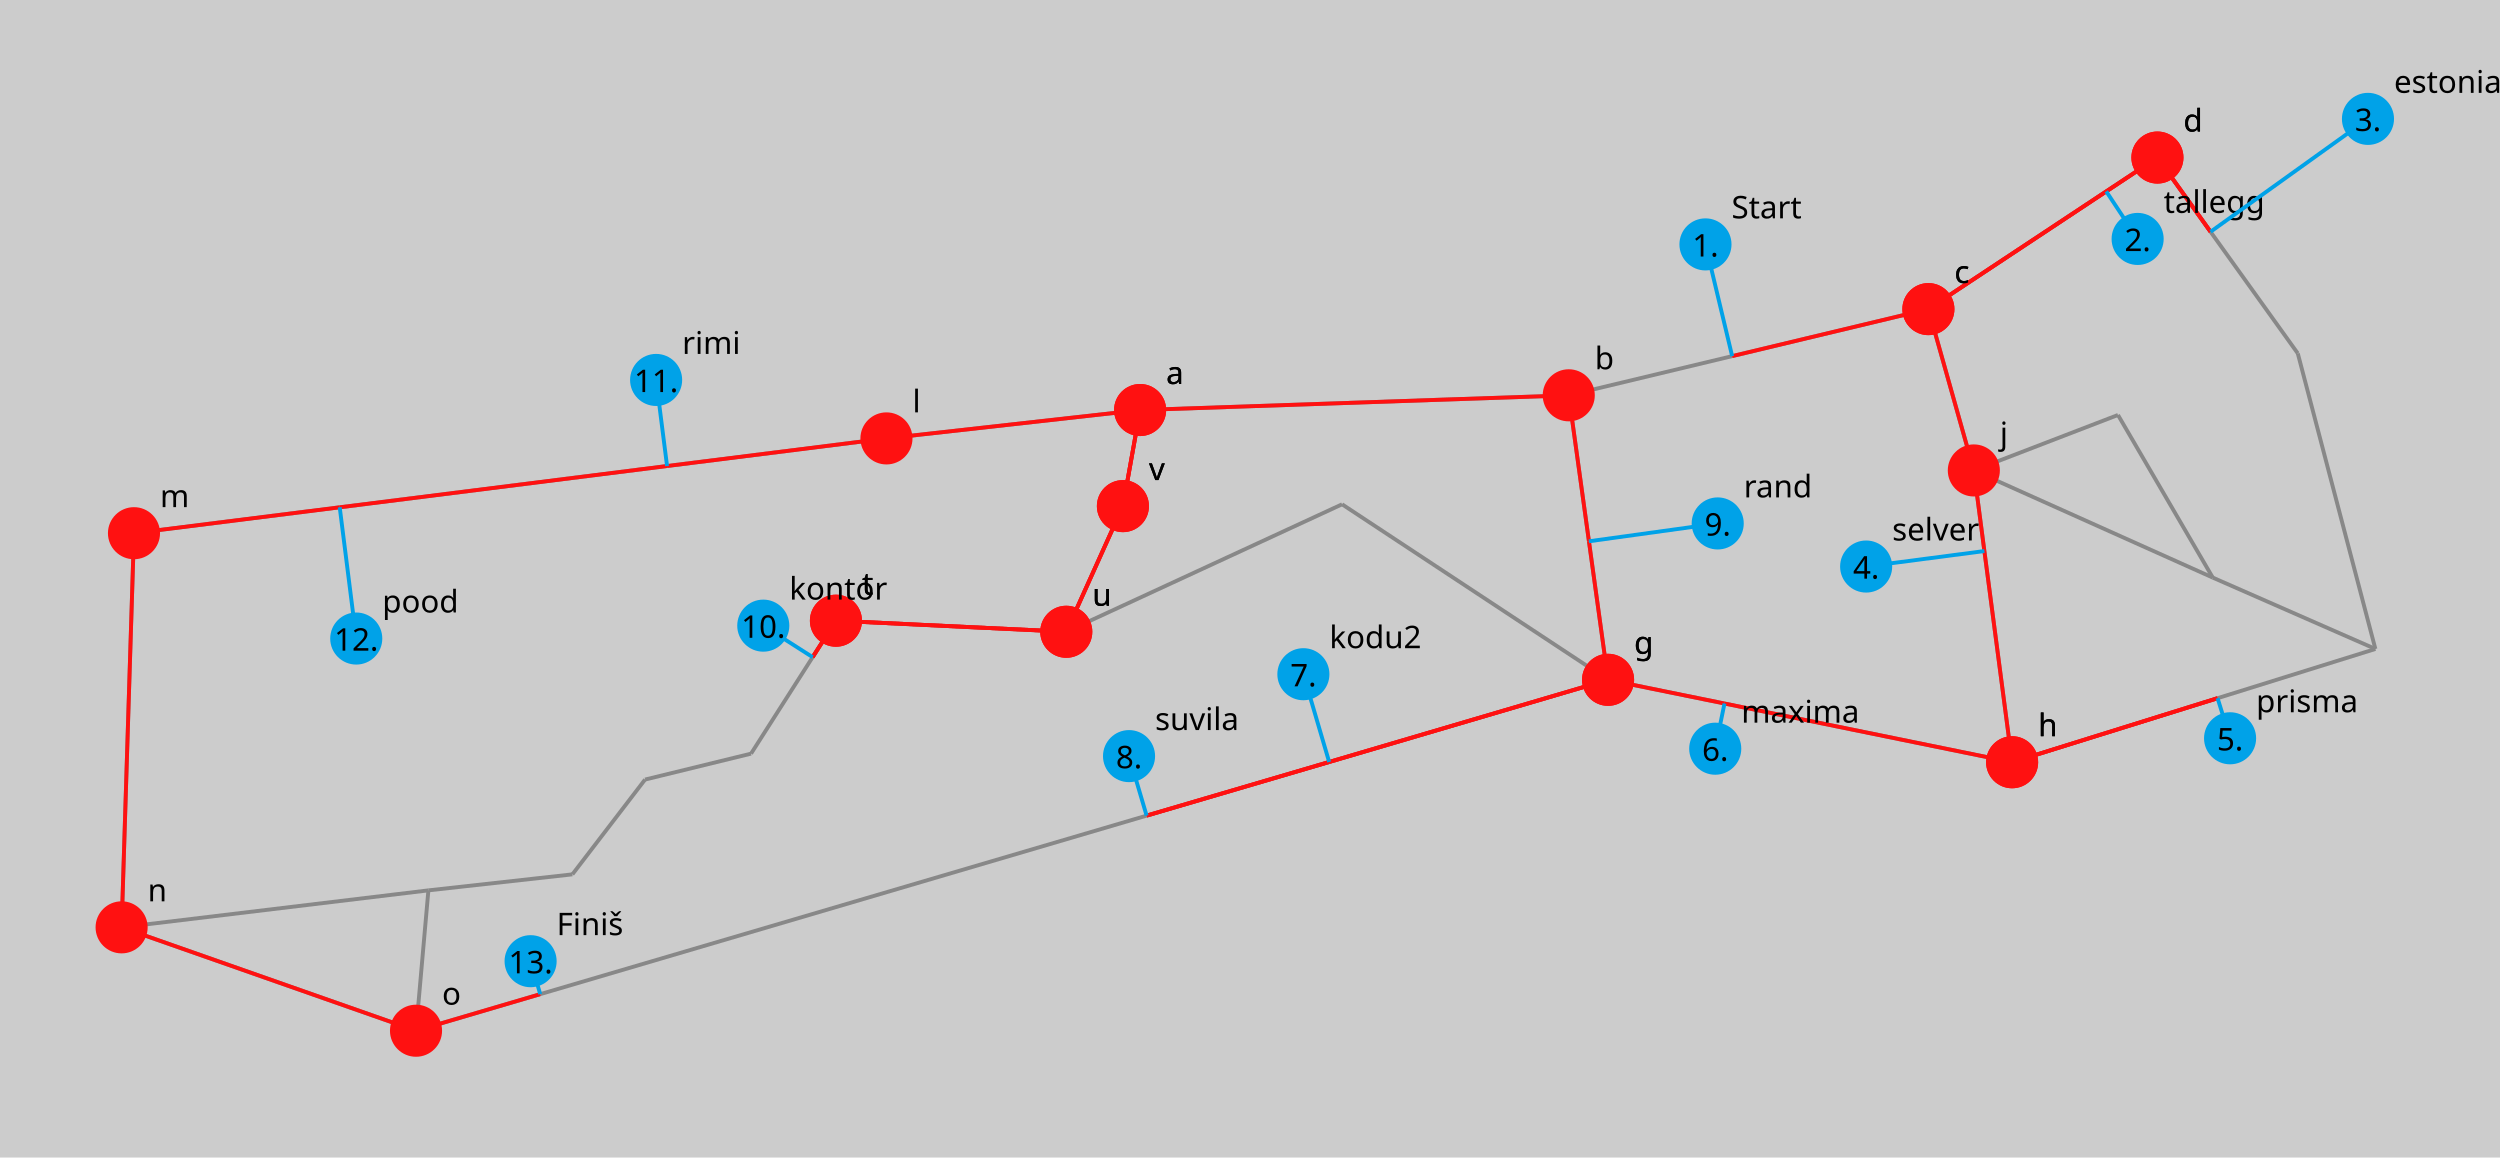
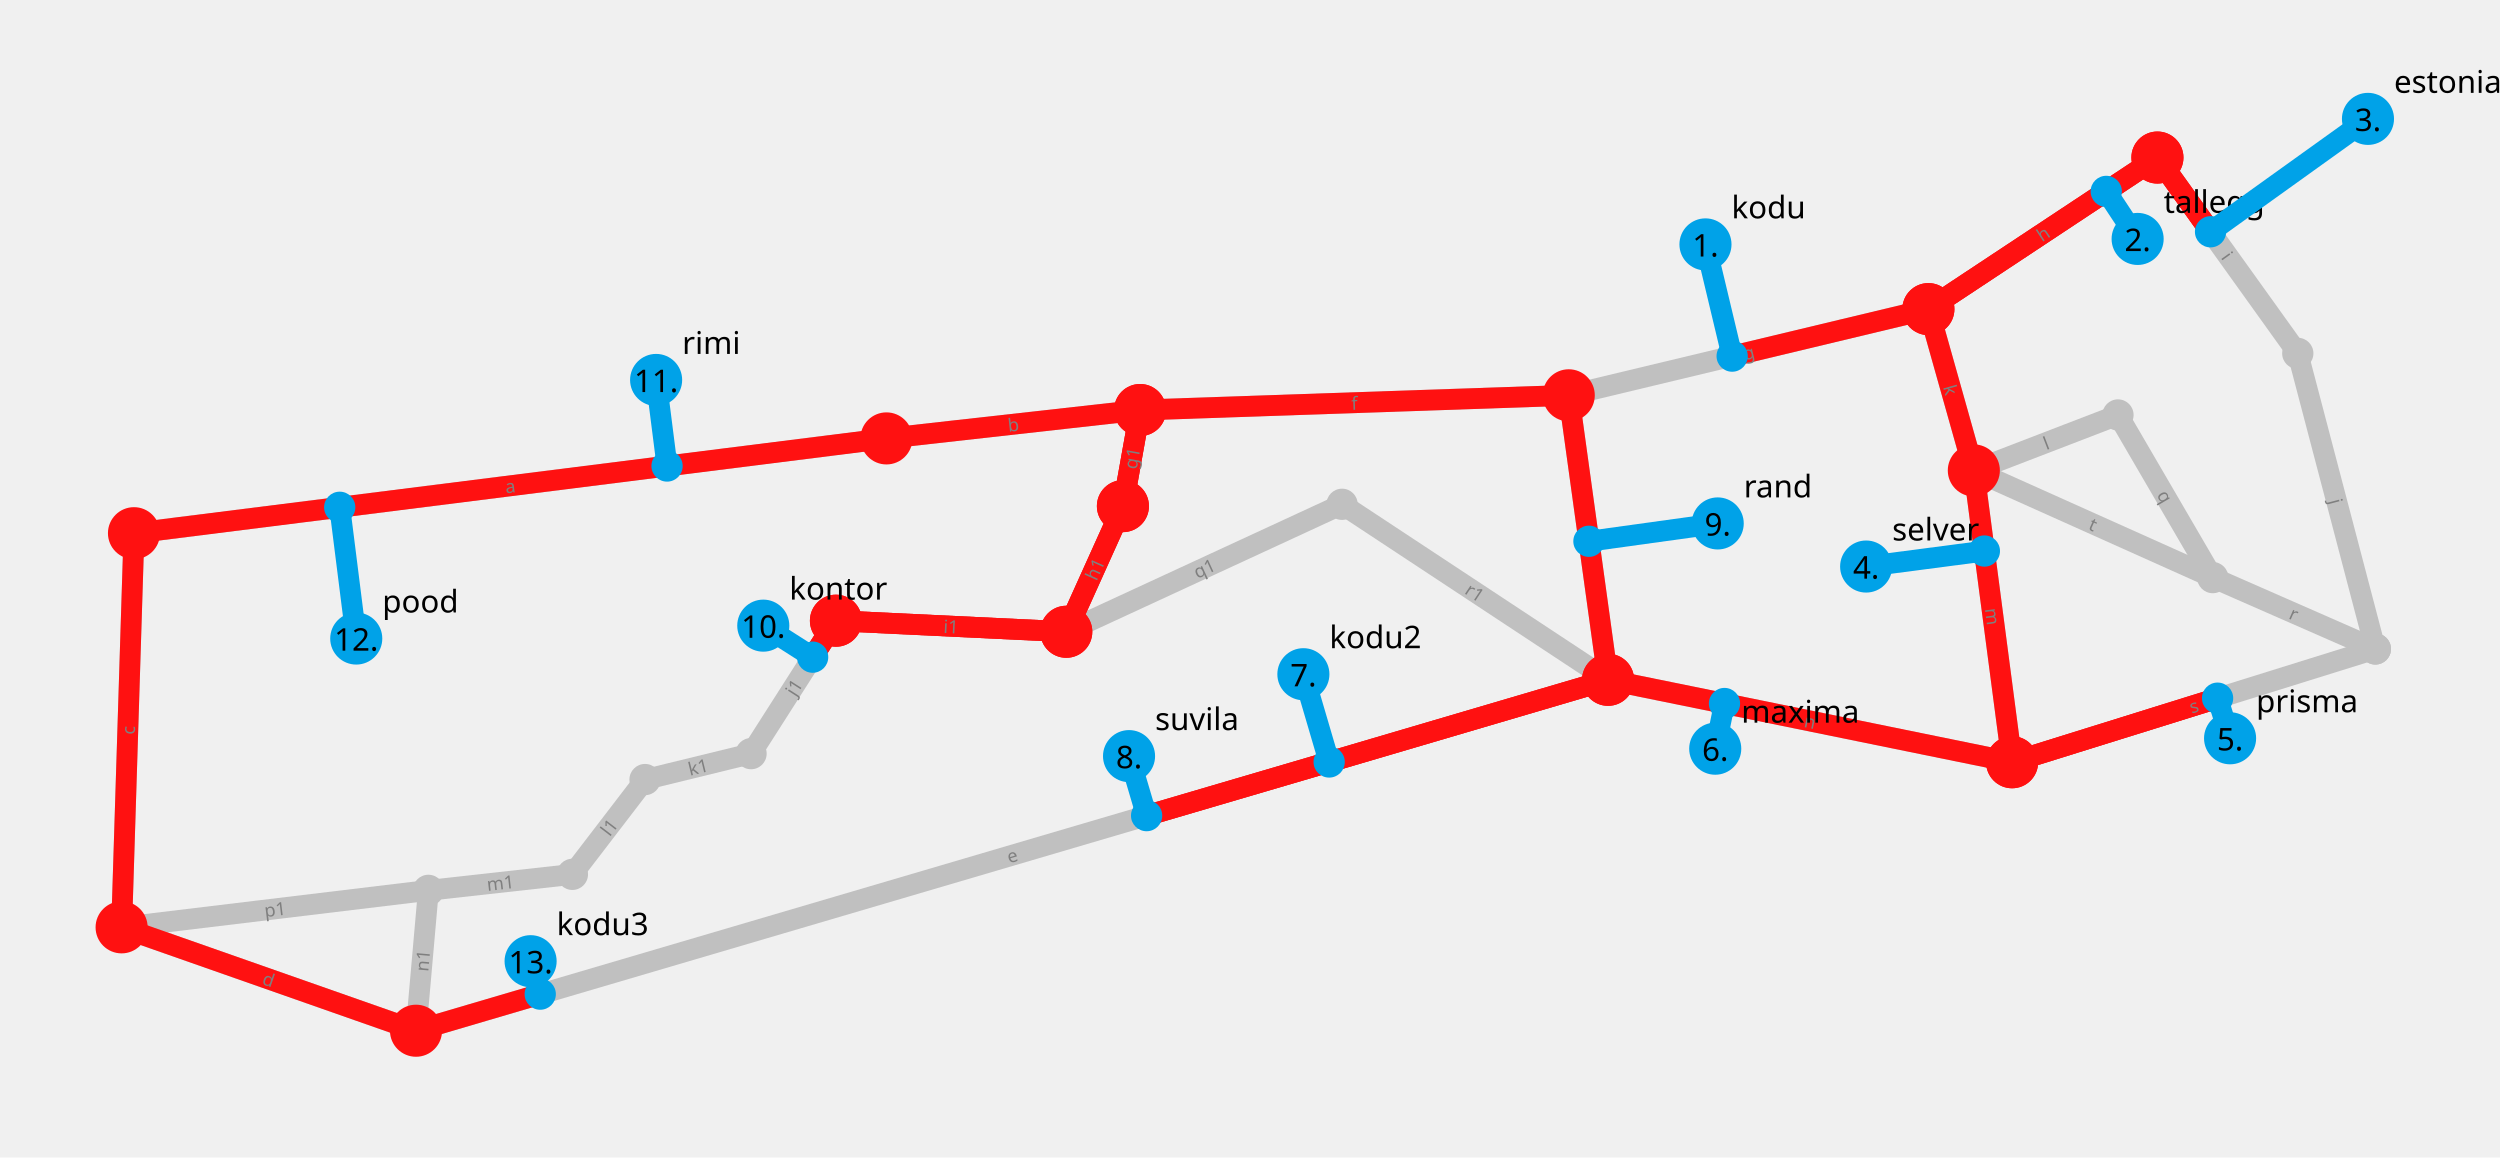
<svg xmlns="http://www.w3.org/2000/svg" version="1.1" width="1920" height="889" viewBox="-747 -340 1920 889" font-family="Hermit">
-   <rect x="-747" y="-340" width="100%" height="100%" fill="rgb(204, 204, 204)" />
-   <line x1="128.6" y1="-25.1" x2="457.8" y2="-36.4" style="stroke:rgb(136, 136, 136);stroke-width:3" />
-   <line x1="457.8" y1="-36.4" x2="583.3" y2="-66.5" style="stroke:rgb(136, 136, 136);stroke-width:3" />
-   <line x1="734.0" y1="-102.6" x2="870.6" y2="-193.0" style="stroke:rgb(136, 136, 136);stroke-width:3" />
-   <line x1="909.9" y1="-219.0" x2="950.7" y2="-162.0" style="stroke:rgb(136, 136, 136);stroke-width:3" />
-   <line x1="1017.7" y1="-68.6" x2="1077.3" y2="158.4" style="stroke:rgb(136, 136, 136);stroke-width:3" />
-   <line x1="734.0" y1="-102.6" x2="768.9" y2="21.3" style="stroke:rgb(136, 136, 136);stroke-width:3" />
-   <line x1="768.9" y1="21.3" x2="879.6" y2="-21.3" style="stroke:rgb(136, 136, 136);stroke-width:3" />
-   <line x1="768.9" y1="21.3" x2="777.0" y2="83.2" style="stroke:rgb(136, 136, 136);stroke-width:3" />
-   <line x1="798.3" y1="245.4" x2="577.4" y2="200.3" style="stroke:rgb(136, 136, 136);stroke-width:3" />
-   <line x1="488.0" y1="182.1" x2="473.3" y2="75.7" style="stroke:rgb(136, 136, 136);stroke-width:3" />
-   <line x1="879.6" y1="-21.3" x2="952.4" y2="103.6" style="stroke:rgb(136, 136, 136);stroke-width:3" />
-   <line x1="952.4" y1="103.6" x2="1077.3" y2="158.4" style="stroke:rgb(136, 136, 136);stroke-width:3" />
-   <line x1="1077.3" y1="158.4" x2="956.1" y2="196.2" style="stroke:rgb(136, 136, 136);stroke-width:3" />
-   <line x1="952.4" y1="103.6" x2="768.9" y2="21.3" style="stroke:rgb(136, 136, 136);stroke-width:3" />
-   <line x1="-644.1" y1="69.5" x2="-486.1" y2="49.6" style="stroke:rgb(136, 136, 136);stroke-width:3" />
-   <line x1="-66.2" y1="-3.3" x2="128.6" y2="-25.1" style="stroke:rgb(136, 136, 136);stroke-width:3" />
-   <line x1="-653.6" y1="372.2" x2="-644.1" y2="69.5" style="stroke:rgb(136, 136, 136);stroke-width:3" />
-   <line x1="-653.6" y1="372.2" x2="-427.5" y2="451.6" style="stroke:rgb(136, 136, 136);stroke-width:3" />
-   <line x1="-427.5" y1="451.6" x2="-332.1" y2="423.5" style="stroke:rgb(136, 136, 136);stroke-width:3" />
-   <line x1="128.6" y1="-25.1" x2="115.4" y2="48.7" style="stroke:rgb(136, 136, 136);stroke-width:3" />
-   <line x1="71.9" y1="145.2" x2="115.4" y2="48.7" style="stroke:rgb(136, 136, 136);stroke-width:3" />
-   <line x1="-105.0" y1="136.7" x2="71.9" y2="145.2" style="stroke:rgb(136, 136, 136);stroke-width:3" />
-   <line x1="-105.0" y1="136.7" x2="-122.9" y2="164.7" style="stroke:rgb(136, 136, 136);stroke-width:3" />
-   <line x1="-170.2" y1="238.8" x2="-251.6" y2="258.7" style="stroke:rgb(136, 136, 136);stroke-width:3" />
-   <line x1="-251.6" y1="258.7" x2="-307.4" y2="331.5" style="stroke:rgb(136, 136, 136);stroke-width:3" />
-   <line x1="-307.4" y1="331.5" x2="-418.0" y2="343.8" style="stroke:rgb(136, 136, 136);stroke-width:3" />
-   <line x1="-418.0" y1="343.8" x2="-427.5" y2="451.6" style="stroke:rgb(136, 136, 136);stroke-width:3" />
-   <line x1="-418.0" y1="343.8" x2="-653.6" y2="372.2" style="stroke:rgb(136, 136, 136);stroke-width:3" />
-   <line x1="71.9" y1="145.2" x2="283.7" y2="47.3" style="stroke:rgb(136, 136, 136);stroke-width:3" />
-   <line x1="283.7" y1="47.3" x2="488.0" y2="182.1" style="stroke:rgb(136, 136, 136);stroke-width:3" />
-   <line x1="583.3" y1="-66.5" x2="734.0" y2="-102.6" style="stroke:rgb(136, 136, 136);stroke-width:3" />
-   <line x1="-332.1" y1="423.5" x2="133.6" y2="286.4" style="stroke:rgb(136, 136, 136);stroke-width:3" />
-   <line x1="-234.7" y1="17.9" x2="-66.2" y2="-3.3" style="stroke:rgb(136, 136, 136);stroke-width:3" />
-   <line x1="-486.1" y1="49.6" x2="-234.7" y2="17.9" style="stroke:rgb(136, 136, 136);stroke-width:3" />
-   <line x1="-122.9" y1="164.7" x2="-170.2" y2="238.8" style="stroke:rgb(136, 136, 136);stroke-width:3" />
-   <line x1="133.6" y1="286.4" x2="273.8" y2="245.2" style="stroke:rgb(136, 136, 136);stroke-width:3" />
-   <line x1="473.3" y1="75.7" x2="457.8" y2="-36.4" style="stroke:rgb(136, 136, 136);stroke-width:3" />
-   <line x1="777.0" y1="83.2" x2="798.3" y2="245.4" style="stroke:rgb(136, 136, 136);stroke-width:3" />
-   <line x1="577.4" y1="200.3" x2="488.0" y2="182.1" style="stroke:rgb(136, 136, 136);stroke-width:3" />
-   <line x1="956.1" y1="196.2" x2="798.3" y2="245.4" style="stroke:rgb(136, 136, 136);stroke-width:3" />
-   <line x1="870.6" y1="-193.0" x2="909.9" y2="-219.0" style="stroke:rgb(136, 136, 136);stroke-width:3" />
-   <line x1="950.7" y1="-162.0" x2="1017.7" y2="-68.6" style="stroke:rgb(136, 136, 136);stroke-width:3" />
-   <line x1="273.8" y1="245.2" x2="488.0" y2="182.1" style="stroke:rgb(136, 136, 136);stroke-width:3" />
-   <line x1="583.3" y1="-66.5" x2="734.0" y2="-102.6" style="stroke:rgb(255, 17, 17);stroke-width:3" />
+   <rect x="-747" y="-340" width="100%" height="100%" fill="rgb(240, 240, 240)" />
+   <line x1="128.6" y1="-25.1" x2="457.8" y2="-36.4" style="stroke:rgb(192, 192, 192);stroke-width:16" />
+   <circle cx="128.6" cy="-25.1" r="12" fill="rgb(192, 192, 192)" />
+   <circle cx="457.8" cy="-36.4" r="12" fill="rgb(192, 192, 192)" />
+   <line x1="457.8" y1="-36.4" x2="734.0" y2="-102.6" style="stroke:rgb(192, 192, 192);stroke-width:16" />
+   <circle cx="734.0" cy="-102.6" r="12" fill="rgb(192, 192, 192)" />
+   <line x1="734.0" y1="-102.6" x2="909.9" y2="-219.0" style="stroke:rgb(192, 192, 192);stroke-width:16" />
+   <circle cx="909.9" cy="-219.0" r="12" fill="rgb(192, 192, 192)" />
+   <line x1="909.9" y1="-219.0" x2="1017.7" y2="-68.6" style="stroke:rgb(192, 192, 192);stroke-width:16" />
+   <circle cx="1017.7" cy="-68.6" r="12" fill="rgb(192, 192, 192)" />
+   <line x1="1017.7" y1="-68.6" x2="1077.3" y2="158.4" style="stroke:rgb(192, 192, 192);stroke-width:16" />
+   <circle cx="1077.3" cy="158.4" r="12" fill="rgb(192, 192, 192)" />
+   <line x1="734.0" y1="-102.6" x2="768.9" y2="21.3" style="stroke:rgb(192, 192, 192);stroke-width:16" />
+   <circle cx="768.9" cy="21.3" r="12" fill="rgb(192, 192, 192)" />
+   <line x1="768.9" y1="21.3" x2="879.6" y2="-21.3" style="stroke:rgb(192, 192, 192);stroke-width:16" />
+   <circle cx="879.6" cy="-21.3" r="12" fill="rgb(192, 192, 192)" />
+   <line x1="768.9" y1="21.3" x2="798.3" y2="245.4" style="stroke:rgb(192, 192, 192);stroke-width:16" />
+   <circle cx="798.3" cy="245.4" r="12" fill="rgb(192, 192, 192)" />
+   <line x1="798.3" y1="245.4" x2="488.0" y2="182.1" style="stroke:rgb(192, 192, 192);stroke-width:16" />
+   <circle cx="488.0" cy="182.1" r="12" fill="rgb(192, 192, 192)" />
+   <line x1="488.0" y1="182.1" x2="457.8" y2="-36.4" style="stroke:rgb(192, 192, 192);stroke-width:16" />
+   <circle cx="457.8" cy="-36.4" r="12" fill="rgb(192, 192, 192)" />
+   <line x1="879.6" y1="-21.3" x2="952.4" y2="103.6" style="stroke:rgb(192, 192, 192);stroke-width:16" />
+   <circle cx="952.4" cy="103.6" r="12" fill="rgb(192, 192, 192)" />
+   <line x1="952.4" y1="103.6" x2="1077.3" y2="158.4" style="stroke:rgb(192, 192, 192);stroke-width:16" />
+   <circle cx="1077.3" cy="158.4" r="12" fill="rgb(192, 192, 192)" />
+   <line x1="1077.3" y1="158.4" x2="798.3" y2="245.4" style="stroke:rgb(192, 192, 192);stroke-width:16" />
+   <circle cx="798.3" cy="245.4" r="12" fill="rgb(192, 192, 192)" />
+   <line x1="952.4" y1="103.6" x2="768.9" y2="21.3" style="stroke:rgb(192, 192, 192);stroke-width:16" />
+   <circle cx="768.9" cy="21.3" r="12" fill="rgb(192, 192, 192)" />
+   <line x1="-644.1" y1="69.5" x2="-66.2" y2="-3.3" style="stroke:rgb(192, 192, 192);stroke-width:16" />
+   <circle cx="-66.2" cy="-3.3" r="12" fill="rgb(192, 192, 192)" />
+   <line x1="-66.2" y1="-3.3" x2="128.6" y2="-25.1" style="stroke:rgb(192, 192, 192);stroke-width:16" />
+   <circle cx="128.6" cy="-25.1" r="12" fill="rgb(192, 192, 192)" />
+   <line x1="-653.6" y1="372.2" x2="-644.1" y2="69.5" style="stroke:rgb(192, 192, 192);stroke-width:16" />
+   <circle cx="-644.1" cy="69.5" r="12" fill="rgb(192, 192, 192)" />
+   <line x1="-653.6" y1="372.2" x2="-427.5" y2="451.6" style="stroke:rgb(192, 192, 192);stroke-width:16" />
+   <circle cx="-427.5" cy="451.6" r="12" fill="rgb(192, 192, 192)" />
+   <line x1="-427.5" y1="451.6" x2="488.0" y2="182.1" style="stroke:rgb(192, 192, 192);stroke-width:16" />
+   <circle cx="488.0" cy="182.1" r="12" fill="rgb(192, 192, 192)" />
+   <line x1="128.6" y1="-25.1" x2="115.4" y2="48.7" style="stroke:rgb(192, 192, 192);stroke-width:16" />
+   <circle cx="115.4" cy="48.7" r="12" fill="rgb(192, 192, 192)" />
+   <line x1="71.9" y1="145.2" x2="115.4" y2="48.7" style="stroke:rgb(192, 192, 192);stroke-width:16" />
+   <circle cx="115.4" cy="48.7" r="12" fill="rgb(192, 192, 192)" />
+   <line x1="-105.0" y1="136.7" x2="71.9" y2="145.2" style="stroke:rgb(192, 192, 192);stroke-width:16" />
+   <circle cx="71.9" cy="145.2" r="12" fill="rgb(192, 192, 192)" />
+   <line x1="-105.0" y1="136.7" x2="-170.2" y2="238.8" style="stroke:rgb(192, 192, 192);stroke-width:16" />
+   <circle cx="-170.2" cy="238.8" r="12" fill="rgb(192, 192, 192)" />
+   <line x1="-170.2" y1="238.8" x2="-251.6" y2="258.7" style="stroke:rgb(192, 192, 192);stroke-width:16" />
+   <circle cx="-251.6" cy="258.7" r="12" fill="rgb(192, 192, 192)" />
+   <line x1="-251.6" y1="258.7" x2="-307.4" y2="331.5" style="stroke:rgb(192, 192, 192);stroke-width:16" />
+   <circle cx="-307.4" cy="331.5" r="12" fill="rgb(192, 192, 192)" />
+   <line x1="-307.4" y1="331.5" x2="-418.0" y2="343.8" style="stroke:rgb(192, 192, 192);stroke-width:16" />
+   <circle cx="-418.0" cy="343.8" r="12" fill="rgb(192, 192, 192)" />
+   <line x1="-418.0" y1="343.8" x2="-427.5" y2="451.6" style="stroke:rgb(192, 192, 192);stroke-width:16" />
+   <circle cx="-427.5" cy="451.6" r="12" fill="rgb(192, 192, 192)" />
+   <line x1="-418.0" y1="343.8" x2="-653.6" y2="372.2" style="stroke:rgb(192, 192, 192);stroke-width:16" />
+   <circle cx="-653.6" cy="372.2" r="12" fill="rgb(192, 192, 192)" />
+   <line x1="71.9" y1="145.2" x2="283.7" y2="47.3" style="stroke:rgb(192, 192, 192);stroke-width:16" />
+   <circle cx="283.7" cy="47.3" r="12" fill="rgb(192, 192, 192)" />
+   <line x1="283.7" y1="47.3" x2="488.0" y2="182.1" style="stroke:rgb(192, 192, 192);stroke-width:16" />
+   <circle cx="488.0" cy="182.1" r="12" fill="rgb(192, 192, 192)" />
+   <line x1="583.3" y1="-66.5" x2="734.0" y2="-102.6" style="stroke:rgb(255, 17, 17);stroke-width:16" />
  <circle cx="734.0" cy="-102.6" r="20" fill="rgb(255, 17, 17)" />
-   <text x="754.0" y="-122.6" font-size="24" text-anchor="start" fill="black">c</text>
-   <line x1="734.0" y1="-102.6" x2="870.6" y2="-193.0" style="stroke:rgb(255, 17, 17);stroke-width:3" />
-   <line x1="870.6" y1="-193.0" x2="909.9" y2="-219.0" style="stroke:rgb(255, 17, 17);stroke-width:3" />
+   <line x1="734.0" y1="-102.6" x2="870.6" y2="-193.0" style="stroke:rgb(255, 17, 17);stroke-width:16" />
+   <line x1="870.6" y1="-193.0" x2="909.9" y2="-219.0" style="stroke:rgb(255, 17, 17);stroke-width:16" />
  <circle cx="909.9" cy="-219.0" r="20" fill="rgb(255, 17, 17)" />
-   <text x="929.9" y="-239.0" font-size="24" text-anchor="start" fill="black">d</text>
-   <line x1="909.9" y1="-219.0" x2="950.7" y2="-162.0" style="stroke:rgb(255, 17, 17);stroke-width:3" />
-   <line x1="950.7" y1="-162.0" x2="909.9" y2="-219.0" style="stroke:rgb(255, 17, 17);stroke-width:3" />
+   <line x1="909.9" y1="-219.0" x2="950.7" y2="-162.0" style="stroke:rgb(255, 17, 17);stroke-width:16" />
+   <line x1="950.7" y1="-162.0" x2="909.9" y2="-219.0" style="stroke:rgb(255, 17, 17);stroke-width:16" />
  <circle cx="909.9" cy="-219.0" r="20" fill="rgb(255, 17, 17)" />
-   <text x="929.9" y="-239.0" font-size="24" text-anchor="start" fill="black">d</text>
-   <line x1="909.9" y1="-219.0" x2="870.6" y2="-193.0" style="stroke:rgb(255, 17, 17);stroke-width:3" />
-   <line x1="870.6" y1="-193.0" x2="734.0" y2="-102.6" style="stroke:rgb(255, 17, 17);stroke-width:3" />
+   <line x1="909.9" y1="-219.0" x2="870.6" y2="-193.0" style="stroke:rgb(255, 17, 17);stroke-width:16" />
+   <line x1="870.6" y1="-193.0" x2="734.0" y2="-102.6" style="stroke:rgb(255, 17, 17);stroke-width:16" />
  <circle cx="734.0" cy="-102.6" r="20" fill="rgb(255, 17, 17)" />
-   <text x="754.0" y="-122.6" font-size="24" text-anchor="start" fill="black">c</text>
-   <line x1="734.0" y1="-102.6" x2="768.9" y2="21.3" style="stroke:rgb(255, 17, 17);stroke-width:3" />
+   <line x1="734.0" y1="-102.6" x2="768.9" y2="21.3" style="stroke:rgb(255, 17, 17);stroke-width:16" />
  <circle cx="768.9" cy="21.3" r="20" fill="rgb(255, 17, 17)" />
-   <text x="788.9" y="1.3" font-size="24" text-anchor="start" fill="black">j</text>
-   <line x1="768.9" y1="21.3" x2="777.0" y2="83.2" style="stroke:rgb(255, 17, 17);stroke-width:3" />
-   <line x1="777.0" y1="83.2" x2="798.3" y2="245.4" style="stroke:rgb(255, 17, 17);stroke-width:3" />
+   <line x1="768.9" y1="21.3" x2="777.0" y2="83.2" style="stroke:rgb(255, 17, 17);stroke-width:16" />
+   <line x1="777.0" y1="83.2" x2="798.3" y2="245.4" style="stroke:rgb(255, 17, 17);stroke-width:16" />
  <circle cx="798.3" cy="245.4" r="20" fill="rgb(255, 17, 17)" />
-   <text x="818.3" y="225.4" font-size="24" text-anchor="start" fill="black">h</text>
-   <line x1="798.3" y1="245.4" x2="956.1" y2="196.2" style="stroke:rgb(255, 17, 17);stroke-width:3" />
-   <line x1="956.1" y1="196.2" x2="798.3" y2="245.4" style="stroke:rgb(255, 17, 17);stroke-width:3" />
+   <line x1="798.3" y1="245.4" x2="956.1" y2="196.2" style="stroke:rgb(255, 17, 17);stroke-width:16" />
+   <line x1="956.1" y1="196.2" x2="798.3" y2="245.4" style="stroke:rgb(255, 17, 17);stroke-width:16" />
  <circle cx="798.3" cy="245.4" r="20" fill="rgb(255, 17, 17)" />
-   <text x="818.3" y="225.4" font-size="24" text-anchor="start" fill="black">h</text>
-   <line x1="798.3" y1="245.4" x2="577.4" y2="200.3" style="stroke:rgb(255, 17, 17);stroke-width:3" />
-   <line x1="577.4" y1="200.3" x2="488.0" y2="182.1" style="stroke:rgb(255, 17, 17);stroke-width:3" />
+   <line x1="798.3" y1="245.4" x2="577.4" y2="200.3" style="stroke:rgb(255, 17, 17);stroke-width:16" />
+   <line x1="577.4" y1="200.3" x2="488.0" y2="182.1" style="stroke:rgb(255, 17, 17);stroke-width:16" />
  <circle cx="488.0" cy="182.1" r="20" fill="rgb(255, 17, 17)" />
-   <text x="508.0" y="162.1" font-size="24" text-anchor="start" fill="black">g</text>
-   <line x1="488.0" y1="182.1" x2="273.8" y2="245.2" style="stroke:rgb(255, 17, 17);stroke-width:3" />
-   <line x1="273.8" y1="245.2" x2="133.6" y2="286.4" style="stroke:rgb(255, 17, 17);stroke-width:3" />
-   <line x1="133.6" y1="286.4" x2="273.8" y2="245.2" style="stroke:rgb(255, 17, 17);stroke-width:3" />
-   <line x1="273.8" y1="245.2" x2="488.0" y2="182.1" style="stroke:rgb(255, 17, 17);stroke-width:3" />
+   <line x1="488.0" y1="182.1" x2="273.8" y2="245.2" style="stroke:rgb(255, 17, 17);stroke-width:16" />
+   <line x1="273.8" y1="245.2" x2="133.6" y2="286.4" style="stroke:rgb(255, 17, 17);stroke-width:16" />
+   <line x1="133.6" y1="286.4" x2="273.8" y2="245.2" style="stroke:rgb(255, 17, 17);stroke-width:16" />
+   <line x1="273.8" y1="245.2" x2="488.0" y2="182.1" style="stroke:rgb(255, 17, 17);stroke-width:16" />
  <circle cx="488.0" cy="182.1" r="20" fill="rgb(255, 17, 17)" />
-   <text x="508.0" y="162.1" font-size="24" text-anchor="start" fill="black">g</text>
-   <line x1="488.0" y1="182.1" x2="473.3" y2="75.7" style="stroke:rgb(255, 17, 17);stroke-width:3" />
-   <line x1="473.3" y1="75.7" x2="457.8" y2="-36.4" style="stroke:rgb(255, 17, 17);stroke-width:3" />
+   <line x1="488.0" y1="182.1" x2="473.3" y2="75.7" style="stroke:rgb(255, 17, 17);stroke-width:16" />
+   <line x1="473.3" y1="75.7" x2="457.8" y2="-36.4" style="stroke:rgb(255, 17, 17);stroke-width:16" />
  <circle cx="457.8" cy="-36.4" r="20" fill="rgb(255, 17, 17)" />
-   <text x="477.8" y="-56.4" font-size="24" text-anchor="start" fill="black">b</text>
-   <line x1="457.8" y1="-36.4" x2="128.6" y2="-25.1" style="stroke:rgb(255, 17, 17);stroke-width:3" />
+   <line x1="457.8" y1="-36.4" x2="128.6" y2="-25.1" style="stroke:rgb(255, 17, 17);stroke-width:16" />
  <circle cx="128.6" cy="-25.1" r="20" fill="rgb(255, 17, 17)" />
-   <text x="148.6" y="-45.1" font-size="24" text-anchor="start" fill="black">a</text>
-   <line x1="128.6" y1="-25.1" x2="115.4" y2="48.7" style="stroke:rgb(255, 17, 17);stroke-width:3" />
+   <line x1="128.6" y1="-25.1" x2="115.4" y2="48.7" style="stroke:rgb(255, 17, 17);stroke-width:16" />
  <circle cx="115.4" cy="48.7" r="20" fill="rgb(255, 17, 17)" />
-   <text x="135.4" y="28.7" font-size="24" text-anchor="start" fill="black">v</text>
-   <line x1="115.4" y1="48.7" x2="71.9" y2="145.2" style="stroke:rgb(255, 17, 17);stroke-width:3" />
+   <line x1="115.4" y1="48.7" x2="71.9" y2="145.2" style="stroke:rgb(255, 17, 17);stroke-width:16" />
  <circle cx="71.9" cy="145.2" r="20" fill="rgb(255, 17, 17)" />
-   <text x="91.9" y="125.2" font-size="24" text-anchor="start" fill="black">u</text>
-   <line x1="71.9" y1="145.2" x2="-105.0" y2="136.7" style="stroke:rgb(255, 17, 17);stroke-width:3" />
+   <line x1="71.9" y1="145.2" x2="-105.0" y2="136.7" style="stroke:rgb(255, 17, 17);stroke-width:16" />
  <circle cx="-105.0" cy="136.7" r="20" fill="rgb(255, 17, 17)" />
-   <text x="-85.0" y="116.7" font-size="24" text-anchor="start" fill="black">t</text>
-   <line x1="-105.0" y1="136.7" x2="-122.9" y2="164.7" style="stroke:rgb(255, 17, 17);stroke-width:3" />
-   <line x1="-122.9" y1="164.7" x2="-105.0" y2="136.7" style="stroke:rgb(255, 17, 17);stroke-width:3" />
+   <line x1="-105.0" y1="136.7" x2="-122.9" y2="164.7" style="stroke:rgb(255, 17, 17);stroke-width:16" />
+   <line x1="-122.9" y1="164.7" x2="-105.0" y2="136.7" style="stroke:rgb(255, 17, 17);stroke-width:16" />
  <circle cx="-105.0" cy="136.7" r="20" fill="rgb(255, 17, 17)" />
-   <text x="-85.0" y="116.7" font-size="24" text-anchor="start" fill="black">t</text>
-   <line x1="-105.0" y1="136.7" x2="71.9" y2="145.2" style="stroke:rgb(255, 17, 17);stroke-width:3" />
+   <line x1="-105.0" y1="136.7" x2="71.9" y2="145.2" style="stroke:rgb(255, 17, 17);stroke-width:16" />
  <circle cx="71.9" cy="145.2" r="20" fill="rgb(255, 17, 17)" />
-   <text x="91.9" y="125.2" font-size="24" text-anchor="start" fill="black">u</text>
-   <line x1="71.9" y1="145.2" x2="115.4" y2="48.7" style="stroke:rgb(255, 17, 17);stroke-width:3" />
+   <line x1="71.9" y1="145.2" x2="115.4" y2="48.7" style="stroke:rgb(255, 17, 17);stroke-width:16" />
  <circle cx="115.4" cy="48.7" r="20" fill="rgb(255, 17, 17)" />
-   <text x="135.4" y="28.7" font-size="24" text-anchor="start" fill="black">v</text>
-   <line x1="115.4" y1="48.7" x2="128.6" y2="-25.1" style="stroke:rgb(255, 17, 17);stroke-width:3" />
+   <line x1="115.4" y1="48.7" x2="128.6" y2="-25.1" style="stroke:rgb(255, 17, 17);stroke-width:16" />
  <circle cx="128.6" cy="-25.1" r="20" fill="rgb(255, 17, 17)" />
-   <text x="148.6" y="-45.1" font-size="24" text-anchor="start" fill="black">a</text>
-   <line x1="128.6" y1="-25.1" x2="-66.2" y2="-3.3" style="stroke:rgb(255, 17, 17);stroke-width:3" />
+   <line x1="128.6" y1="-25.1" x2="-66.2" y2="-3.3" style="stroke:rgb(255, 17, 17);stroke-width:16" />
  <circle cx="-66.2" cy="-3.3" r="20" fill="rgb(255, 17, 17)" />
-   <text x="-46.2" y="-23.3" font-size="24" text-anchor="start" fill="black">l</text>
-   <line x1="-66.2" y1="-3.3" x2="-234.7" y2="17.9" style="stroke:rgb(255, 17, 17);stroke-width:3" />
-   <line x1="-234.7" y1="17.9" x2="-486.1" y2="49.6" style="stroke:rgb(255, 17, 17);stroke-width:3" />
-   <line x1="-486.1" y1="49.6" x2="-644.1" y2="69.5" style="stroke:rgb(255, 17, 17);stroke-width:3" />
+   <line x1="-66.2" y1="-3.3" x2="-234.7" y2="17.9" style="stroke:rgb(255, 17, 17);stroke-width:16" />
+   <line x1="-234.7" y1="17.9" x2="-486.1" y2="49.6" style="stroke:rgb(255, 17, 17);stroke-width:16" />
+   <line x1="-486.1" y1="49.6" x2="-644.1" y2="69.5" style="stroke:rgb(255, 17, 17);stroke-width:16" />
  <circle cx="-644.1" cy="69.5" r="20" fill="rgb(255, 17, 17)" />
-   <text x="-624.1" y="49.5" font-size="24" text-anchor="start" fill="black">m</text>
-   <line x1="-644.1" y1="69.5" x2="-653.6" y2="372.2" style="stroke:rgb(255, 17, 17);stroke-width:3" />
+   <line x1="-644.1" y1="69.5" x2="-653.6" y2="372.2" style="stroke:rgb(255, 17, 17);stroke-width:16" />
  <circle cx="-653.6" cy="372.2" r="20" fill="rgb(255, 17, 17)" />
-   <text x="-633.6" y="352.2" font-size="24" text-anchor="start" fill="black">n</text>
-   <line x1="-653.6" y1="372.2" x2="-427.5" y2="451.6" style="stroke:rgb(255, 17, 17);stroke-width:3" />
+   <line x1="-653.6" y1="372.2" x2="-427.5" y2="451.6" style="stroke:rgb(255, 17, 17);stroke-width:16" />
  <circle cx="-427.5" cy="451.6" r="20" fill="rgb(255, 17, 17)" />
-   <text x="-407.5" y="431.6" font-size="24" text-anchor="start" fill="black">o</text>
-   <line x1="-427.5" y1="451.6" x2="-332.1" y2="423.5" style="stroke:rgb(255, 17, 17);stroke-width:3" />
-   <line x1="562.8" y1="-152.3" x2="583.3" y2="-66.5" style="stroke:rgb(0, 162, 232);stroke-width:3" />
-   <line x1="-332.1" y1="423.5" x2="-339.5" y2="398.2" style="stroke:rgb(0, 162, 232);stroke-width:3" />
+   <line x1="-427.5" y1="451.6" x2="-332.1" y2="423.5" style="stroke:rgb(255, 17, 17);stroke-width:16" />
+   <text font-size="14" dominant-baseline="central" text-anchor="middle" fill="rgb(127, 127, 127)" transform="translate(293.2, -30.7) rotate(-1.97493)">f</text>
+   <text font-size="14" dominant-baseline="central" text-anchor="middle" fill="rgb(127, 127, 127)" transform="translate(595.9, -69.5) rotate(-13.4809)">g</text>
+   <text font-size="14" dominant-baseline="central" text-anchor="middle" fill="rgb(127, 127, 127)" transform="translate(821.9, -160.8) rotate(-33.4763)">h</text>
+   <text font-size="14" dominant-baseline="central" text-anchor="middle" fill="rgb(127, 127, 127)" transform="translate(963.8, -143.8) rotate(54.3602)">i</text>
+   <text font-size="14" dominant-baseline="central" text-anchor="middle" fill="rgb(127, 127, 127)" transform="translate(1047.5, 44.9) rotate(75.2917)">j</text>
+   <text font-size="14" dominant-baseline="central" text-anchor="middle" fill="rgb(127, 127, 127)" transform="translate(751.4, -40.7) rotate(74.228)">k</text>
+   <text font-size="14" dominant-baseline="central" text-anchor="middle" fill="rgb(127, 127, 127)" transform="translate(824.3, -0.0) rotate(-21.0375)">l</text>
+   <text font-size="14" dominant-baseline="central" text-anchor="middle" fill="rgb(127, 127, 127)" transform="translate(783.6, 133.4) rotate(82.5479)">m</text>
+   <text font-size="14" dominant-baseline="central" text-anchor="middle" fill="rgb(127, 127, 127)" transform="translate(643.2, 213.8) rotate(11.5449)">n</text>
+   <text font-size="14" dominant-baseline="central" text-anchor="middle" fill="rgb(127, 127, 127)" transform="translate(472.9, 72.8) rotate(82.1131)">p</text>
+   <text font-size="14" dominant-baseline="central" text-anchor="middle" fill="rgb(127, 127, 127)" transform="translate(916.0, 41.1) rotate(59.7436)">q</text>
+   <text font-size="14" dominant-baseline="central" text-anchor="middle" fill="rgb(127, 127, 127)" transform="translate(1014.9, 131.0) rotate(23.7204)">r</text>
+   <text font-size="14" dominant-baseline="central" text-anchor="middle" fill="rgb(127, 127, 127)" transform="translate(937.8, 201.9) rotate(-17.3208)">s</text>
+   <text font-size="14" dominant-baseline="central" text-anchor="middle" fill="rgb(127, 127, 127)" transform="translate(860.7, 62.4) rotate(24.154)">t</text>
+   <text font-size="14" dominant-baseline="central" text-anchor="middle" fill="rgb(127, 127, 127)" transform="translate(-355.2, 33.1) rotate(-7.18272)">a</text>
+   <text font-size="14" dominant-baseline="central" text-anchor="middle" fill="rgb(127, 127, 127)" transform="translate(31.2, -14.2) rotate(-6.37072)">b</text>
+   <text font-size="14" dominant-baseline="central" text-anchor="middle" fill="rgb(127, 127, 127)" transform="translate(-648.8, 220.8) rotate(-88.2101)">c</text>
+   <text font-size="14" dominant-baseline="central" text-anchor="middle" fill="rgb(127, 127, 127)" transform="translate(-540.5, 411.9) rotate(19.3648)">d</text>
+   <text font-size="14" dominant-baseline="central" text-anchor="middle" fill="rgb(127, 127, 127)" transform="translate(30.3, 316.8) rotate(-16.4056)">e</text>
+   <text font-size="14" dominant-baseline="central" text-anchor="middle" fill="rgb(127, 127, 127)" transform="translate(122.0, 11.8) rotate(-79.8245)">g1</text>
+   <text font-size="14" dominant-baseline="central" text-anchor="middle" fill="rgb(127, 127, 127)" transform="translate(93.6, 96.9) rotate(-65.7256)">h1</text>
+   <text font-size="14" dominant-baseline="central" text-anchor="middle" fill="rgb(127, 127, 127)" transform="translate(-16.6, 140.9) rotate(2.75543)">i1</text>
+   <text font-size="14" dominant-baseline="central" text-anchor="middle" fill="rgb(127, 127, 127)" transform="translate(-137.6, 187.7) rotate(-57.4259)">j1</text>
+   <text font-size="14" dominant-baseline="central" text-anchor="middle" fill="rgb(127, 127, 127)" transform="translate(-210.9, 248.7) rotate(-13.7223)">k1</text>
+   <text font-size="14" dominant-baseline="central" text-anchor="middle" fill="rgb(127, 127, 127)" transform="translate(-279.5, 295.1) rotate(-52.5394)">l1</text>
+   <text font-size="14" dominant-baseline="central" text-anchor="middle" fill="rgb(127, 127, 127)" transform="translate(-362.7, 337.7) rotate(-6.34019)">m1</text>
+   <text font-size="14" dominant-baseline="central" text-anchor="middle" fill="rgb(127, 127, 127)" transform="translate(-422.8, 397.7) rotate(-84.9869)">n1</text>
+   <text font-size="14" dominant-baseline="central" text-anchor="middle" fill="rgb(127, 127, 127)" transform="translate(-535.8, 358.0) rotate(-6.86999)">p1</text>
+   <text font-size="14" dominant-baseline="central" text-anchor="middle" fill="rgb(127, 127, 127)" transform="translate(177.8, 96.2) rotate(-24.7995)">q1</text>
+   <text font-size="14" dominant-baseline="central" text-anchor="middle" fill="rgb(127, 127, 127)" transform="translate(385.9, 114.7) rotate(33.4137)">r1</text>
+   <line x1="583.3" y1="-66.5" x2="562.8" y2="-152.3" style="stroke:rgb(0, 162, 232);stroke-width:16" />
+   <circle cx="583.3" cy="-66.5" r="12" fill="rgb(0, 162, 232)" />
  <circle cx="562.8" cy="-152.3" r="20" fill="rgb(0, 162, 232)" />
-   <text x="582.8" y="-172.3" font-size="24" text-anchor="start" fill="black">Start</text>
-   <circle cx="-339.5" cy="398.2" r="20" fill="rgb(0, 162, 232)" />
-   <text x="-319.5" y="378.2" font-size="24" text-anchor="start" fill="black">Finiš</text>
+   <text x="582.8" y="-172.3" font-size="24" text-anchor="start" fill="black">kodu</text>
  <text x="562.8" y="-152.3" font-size="24" dominant-baseline="central" text-anchor="middle" fill="black">1.</text>
-   <line x1="870.6" y1="-193.0" x2="894.7" y2="-156.5" style="stroke:rgb(0, 162, 232);stroke-width:3" />
+   <line x1="870.6" y1="-193.0" x2="894.7" y2="-156.5" style="stroke:rgb(0, 162, 232);stroke-width:16" />
+   <circle cx="870.6" cy="-193.0" r="12" fill="rgb(0, 162, 232)" />
  <circle cx="894.7" cy="-156.5" r="20" fill="rgb(0, 162, 232)" />
  <text x="914.7" y="-176.5" font-size="24" text-anchor="start" fill="black">tallegg</text>
  <text x="894.7" y="-156.5" font-size="24" dominant-baseline="central" text-anchor="middle" fill="black">2.</text>
-   <line x1="950.7" y1="-162.0" x2="1071.6" y2="-248.7" style="stroke:rgb(0, 162, 232);stroke-width:3" />
+   <line x1="950.7" y1="-162.0" x2="1071.6" y2="-248.7" style="stroke:rgb(0, 162, 232);stroke-width:16" />
+   <circle cx="950.7" cy="-162.0" r="12" fill="rgb(0, 162, 232)" />
  <circle cx="1071.6" cy="-248.7" r="20" fill="rgb(0, 162, 232)" />
  <text x="1091.6" y="-268.7" font-size="24" text-anchor="start" fill="black">estonia</text>
  <text x="1071.6" y="-248.7" font-size="24" dominant-baseline="central" text-anchor="middle" fill="black">3.</text>
-   <line x1="777.0" y1="83.2" x2="686.2" y2="95.1" style="stroke:rgb(0, 162, 232);stroke-width:3" />
+   <line x1="777.0" y1="83.2" x2="686.2" y2="95.1" style="stroke:rgb(0, 162, 232);stroke-width:16" />
+   <circle cx="777.0" cy="83.2" r="12" fill="rgb(0, 162, 232)" />
  <circle cx="686.2" cy="95.1" r="20" fill="rgb(0, 162, 232)" />
  <text x="706.2" y="75.1" font-size="24" text-anchor="start" fill="black">selver</text>
  <text x="686.2" y="95.1" font-size="24" dominant-baseline="central" text-anchor="middle" fill="black">4.</text>
-   <line x1="956.1" y1="196.2" x2="965.7" y2="227.0" style="stroke:rgb(0, 162, 232);stroke-width:3" />
+   <line x1="956.1" y1="196.2" x2="965.7" y2="227.0" style="stroke:rgb(0, 162, 232);stroke-width:16" />
+   <circle cx="956.1" cy="196.2" r="12" fill="rgb(0, 162, 232)" />
  <circle cx="965.7" cy="227.0" r="20" fill="rgb(0, 162, 232)" />
  <text x="985.7" y="207.0" font-size="24" text-anchor="start" fill="black">prisma</text>
  <text x="965.7" y="227.0" font-size="24" dominant-baseline="central" text-anchor="middle" fill="black">5.</text>
-   <line x1="577.4" y1="200.3" x2="570.3" y2="235.0" style="stroke:rgb(0, 162, 232);stroke-width:3" />
+   <line x1="577.4" y1="200.3" x2="570.3" y2="235.0" style="stroke:rgb(0, 162, 232);stroke-width:16" />
+   <circle cx="577.4" cy="200.3" r="12" fill="rgb(0, 162, 232)" />
  <circle cx="570.3" cy="235.0" r="20" fill="rgb(0, 162, 232)" />
  <text x="590.3" y="215.0" font-size="24" text-anchor="start" fill="black">maxima</text>
  <text x="570.3" y="235.0" font-size="24" dominant-baseline="central" text-anchor="middle" fill="black">6.</text>
-   <line x1="273.8" y1="245.2" x2="254.0" y2="177.8" style="stroke:rgb(0, 162, 232);stroke-width:3" />
+   <line x1="273.8" y1="245.2" x2="254.0" y2="177.8" style="stroke:rgb(0, 162, 232);stroke-width:16" />
+   <circle cx="273.8" cy="245.2" r="12" fill="rgb(0, 162, 232)" />
  <circle cx="254.0" cy="177.8" r="20" fill="rgb(0, 162, 232)" />
  <text x="274.0" y="157.8" font-size="24" text-anchor="start" fill="black">kodu2</text>
  <text x="254.0" y="177.8" font-size="24" dominant-baseline="central" text-anchor="middle" fill="black">7.</text>
-   <line x1="133.6" y1="286.4" x2="120.1" y2="240.7" style="stroke:rgb(0, 162, 232);stroke-width:3" />
+   <line x1="133.6" y1="286.4" x2="120.1" y2="240.7" style="stroke:rgb(0, 162, 232);stroke-width:16" />
+   <circle cx="133.6" cy="286.4" r="12" fill="rgb(0, 162, 232)" />
  <circle cx="120.1" cy="240.7" r="20" fill="rgb(0, 162, 232)" />
  <text x="140.1" y="220.7" font-size="24" text-anchor="start" fill="black">suvila</text>
  <text x="120.1" y="240.7" font-size="24" dominant-baseline="central" text-anchor="middle" fill="black">8.</text>
-   <line x1="473.3" y1="75.7" x2="572.2" y2="62.0" style="stroke:rgb(0, 162, 232);stroke-width:3" />
+   <line x1="473.3" y1="75.7" x2="572.2" y2="62.0" style="stroke:rgb(0, 162, 232);stroke-width:16" />
+   <circle cx="473.3" cy="75.7" r="12" fill="rgb(0, 162, 232)" />
  <circle cx="572.2" cy="62.0" r="20" fill="rgb(0, 162, 232)" />
  <text x="592.2" y="42.0" font-size="24" text-anchor="start" fill="black">rand</text>
  <text x="572.2" y="62.0" font-size="24" dominant-baseline="central" text-anchor="middle" fill="black">9.</text>
-   <line x1="-122.9" y1="164.7" x2="-160.8" y2="140.5" style="stroke:rgb(0, 162, 232);stroke-width:3" />
+   <line x1="-122.9" y1="164.7" x2="-160.8" y2="140.5" style="stroke:rgb(0, 162, 232);stroke-width:16" />
+   <circle cx="-122.9" cy="164.7" r="12" fill="rgb(0, 162, 232)" />
  <circle cx="-160.8" cy="140.5" r="20" fill="rgb(0, 162, 232)" />
  <text x="-140.8" y="120.5" font-size="24" text-anchor="start" fill="black">kontor</text>
  <text x="-160.8" y="140.5" font-size="24" dominant-baseline="central" text-anchor="middle" fill="black">10.</text>
-   <line x1="-234.7" y1="17.9" x2="-243.1" y2="-48.2" style="stroke:rgb(0, 162, 232);stroke-width:3" />
+   <line x1="-234.7" y1="17.9" x2="-243.1" y2="-48.2" style="stroke:rgb(0, 162, 232);stroke-width:16" />
+   <circle cx="-234.7" cy="17.9" r="12" fill="rgb(0, 162, 232)" />
  <circle cx="-243.1" cy="-48.2" r="20" fill="rgb(0, 162, 232)" />
  <text x="-223.1" y="-68.2" font-size="24" text-anchor="start" fill="black">rimi</text>
  <text x="-243.1" y="-48.2" font-size="24" dominant-baseline="central" text-anchor="middle" fill="black">11.</text>
-   <line x1="-486.1" y1="49.6" x2="-473.4" y2="150.4" style="stroke:rgb(0, 162, 232);stroke-width:3" />
+   <line x1="-486.1" y1="49.6" x2="-473.4" y2="150.4" style="stroke:rgb(0, 162, 232);stroke-width:16" />
+   <circle cx="-486.1" cy="49.6" r="12" fill="rgb(0, 162, 232)" />
  <circle cx="-473.4" cy="150.4" r="20" fill="rgb(0, 162, 232)" />
  <text x="-453.4" y="130.4" font-size="24" text-anchor="start" fill="black">pood</text>
  <text x="-473.4" y="150.4" font-size="24" dominant-baseline="central" text-anchor="middle" fill="black">12.</text>
+   <line x1="-332.1" y1="423.5" x2="-339.5" y2="398.2" style="stroke:rgb(0, 162, 232);stroke-width:16" />
+   <circle cx="-332.1" cy="423.5" r="12" fill="rgb(0, 162, 232)" />
+   <circle cx="-339.5" cy="398.2" r="20" fill="rgb(0, 162, 232)" />
+   <text x="-319.5" y="378.2" font-size="24" text-anchor="start" fill="black">kodu3</text>
  <text x="-339.5" y="398.2" font-size="24" dominant-baseline="central" text-anchor="middle" fill="black">13.</text>
</svg>
